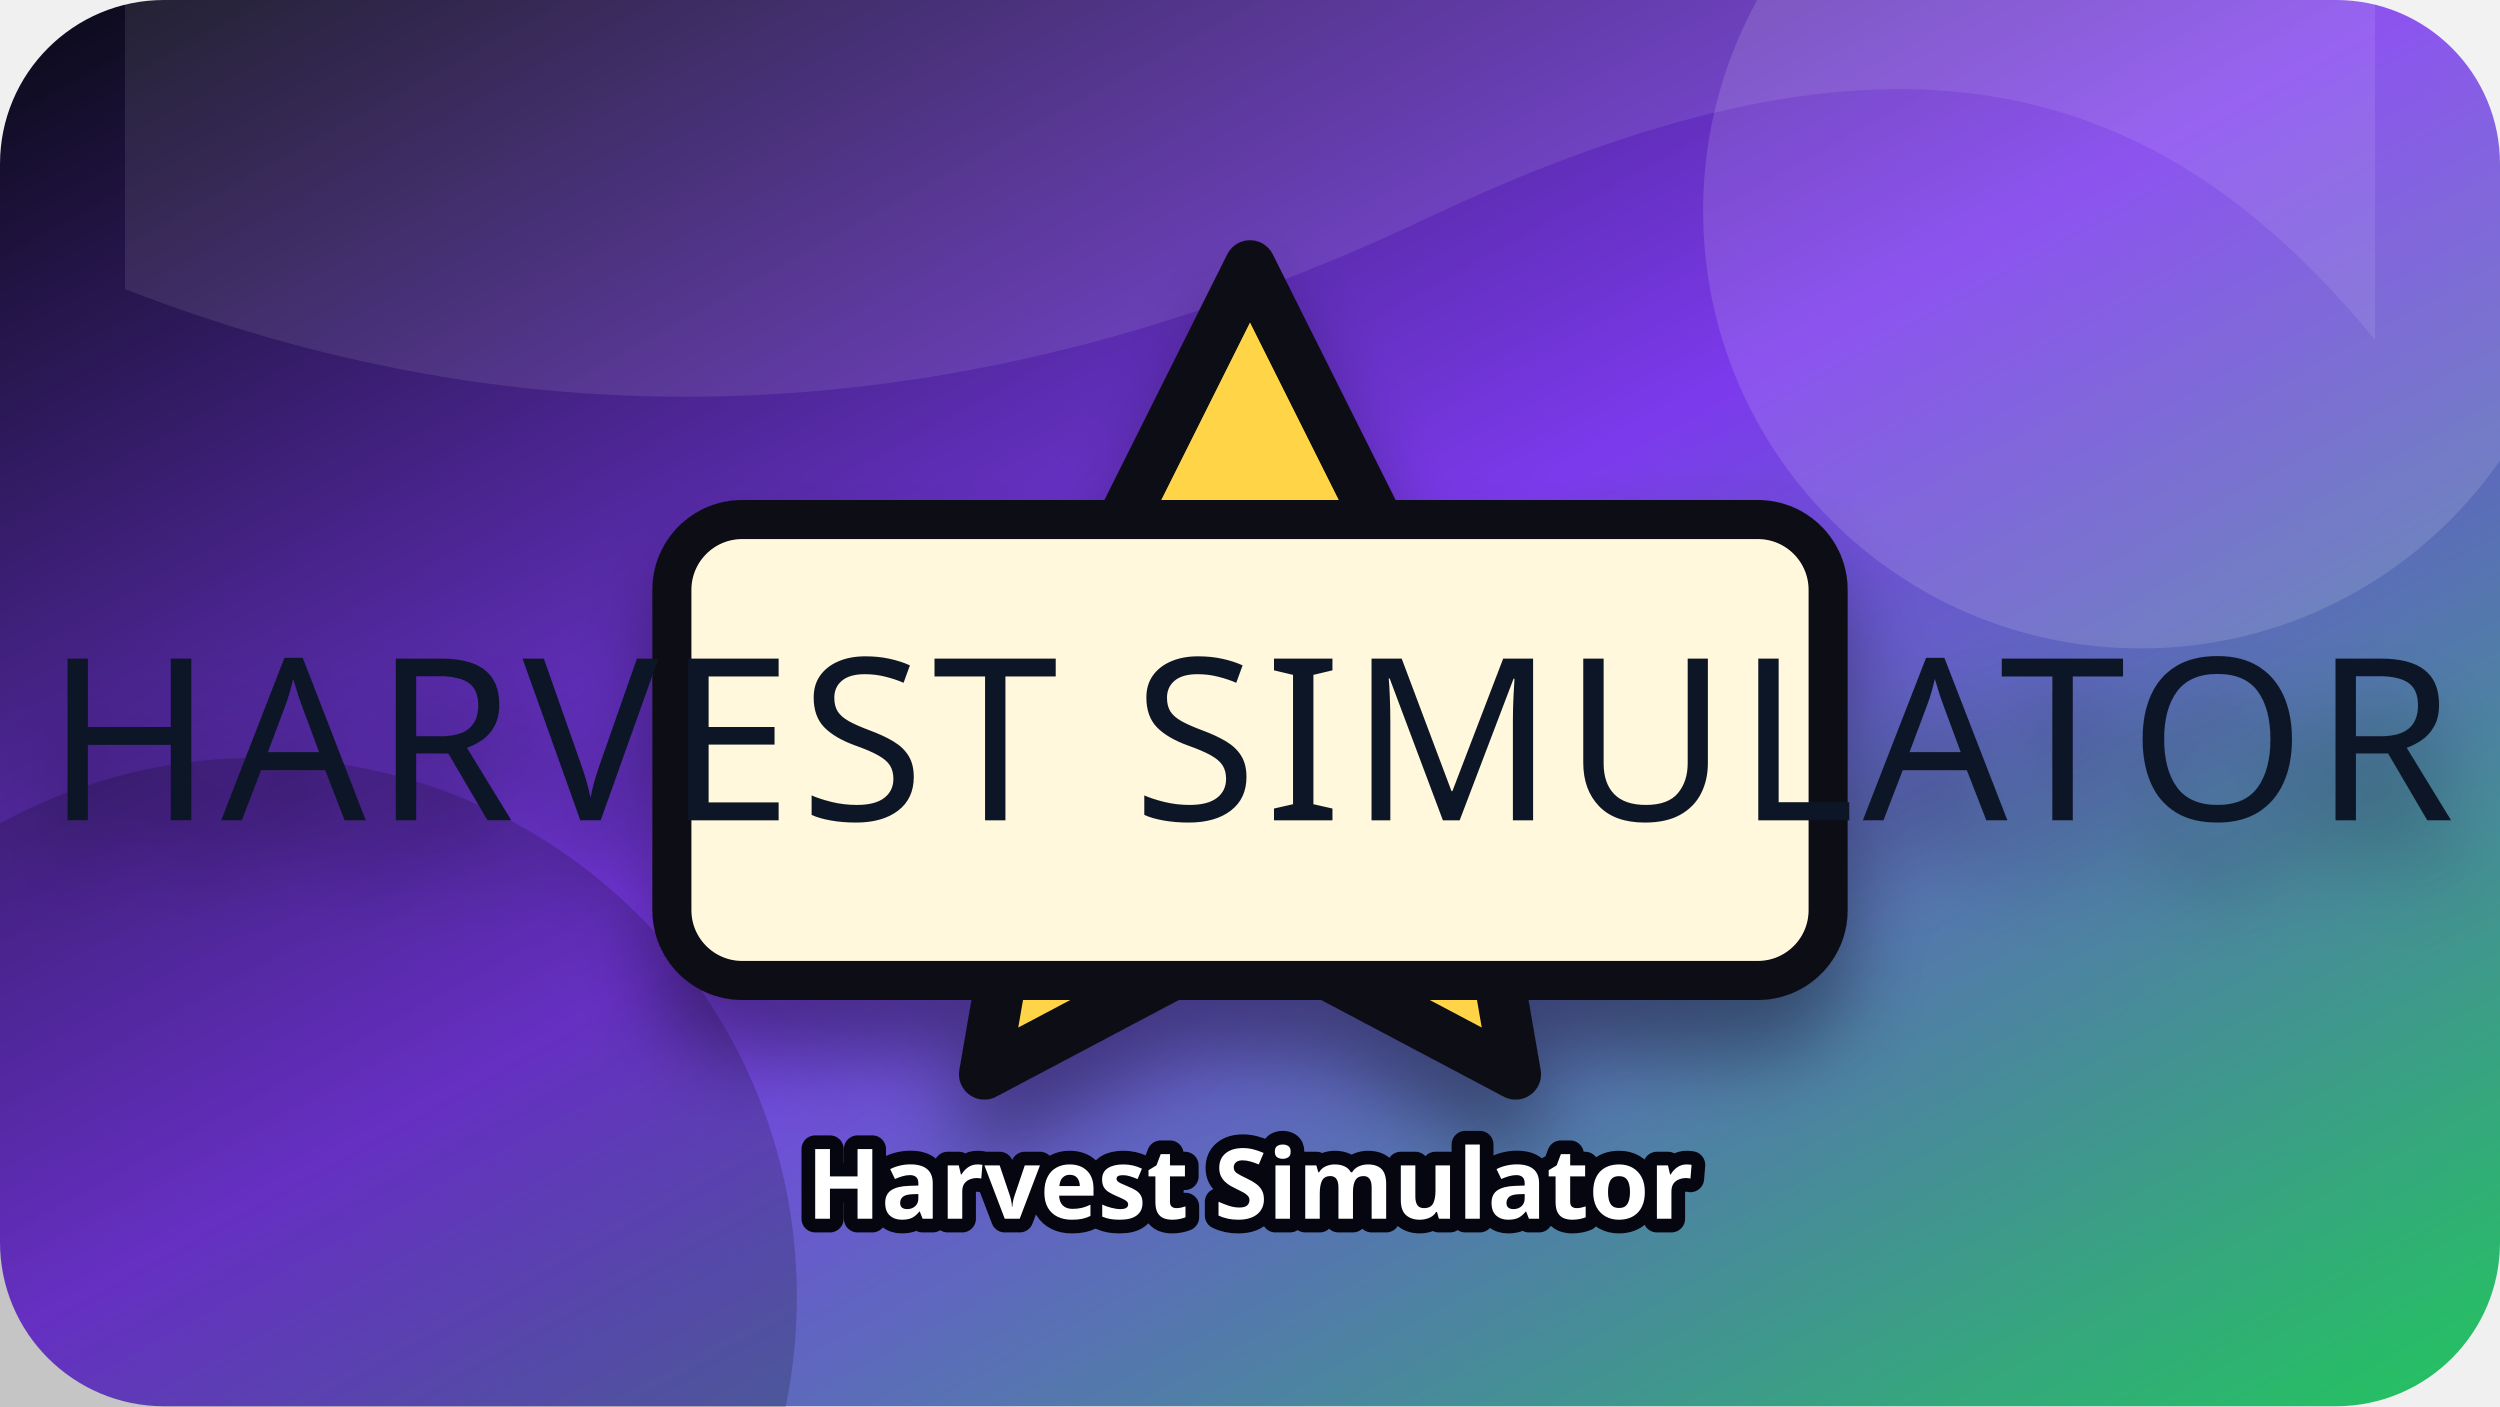
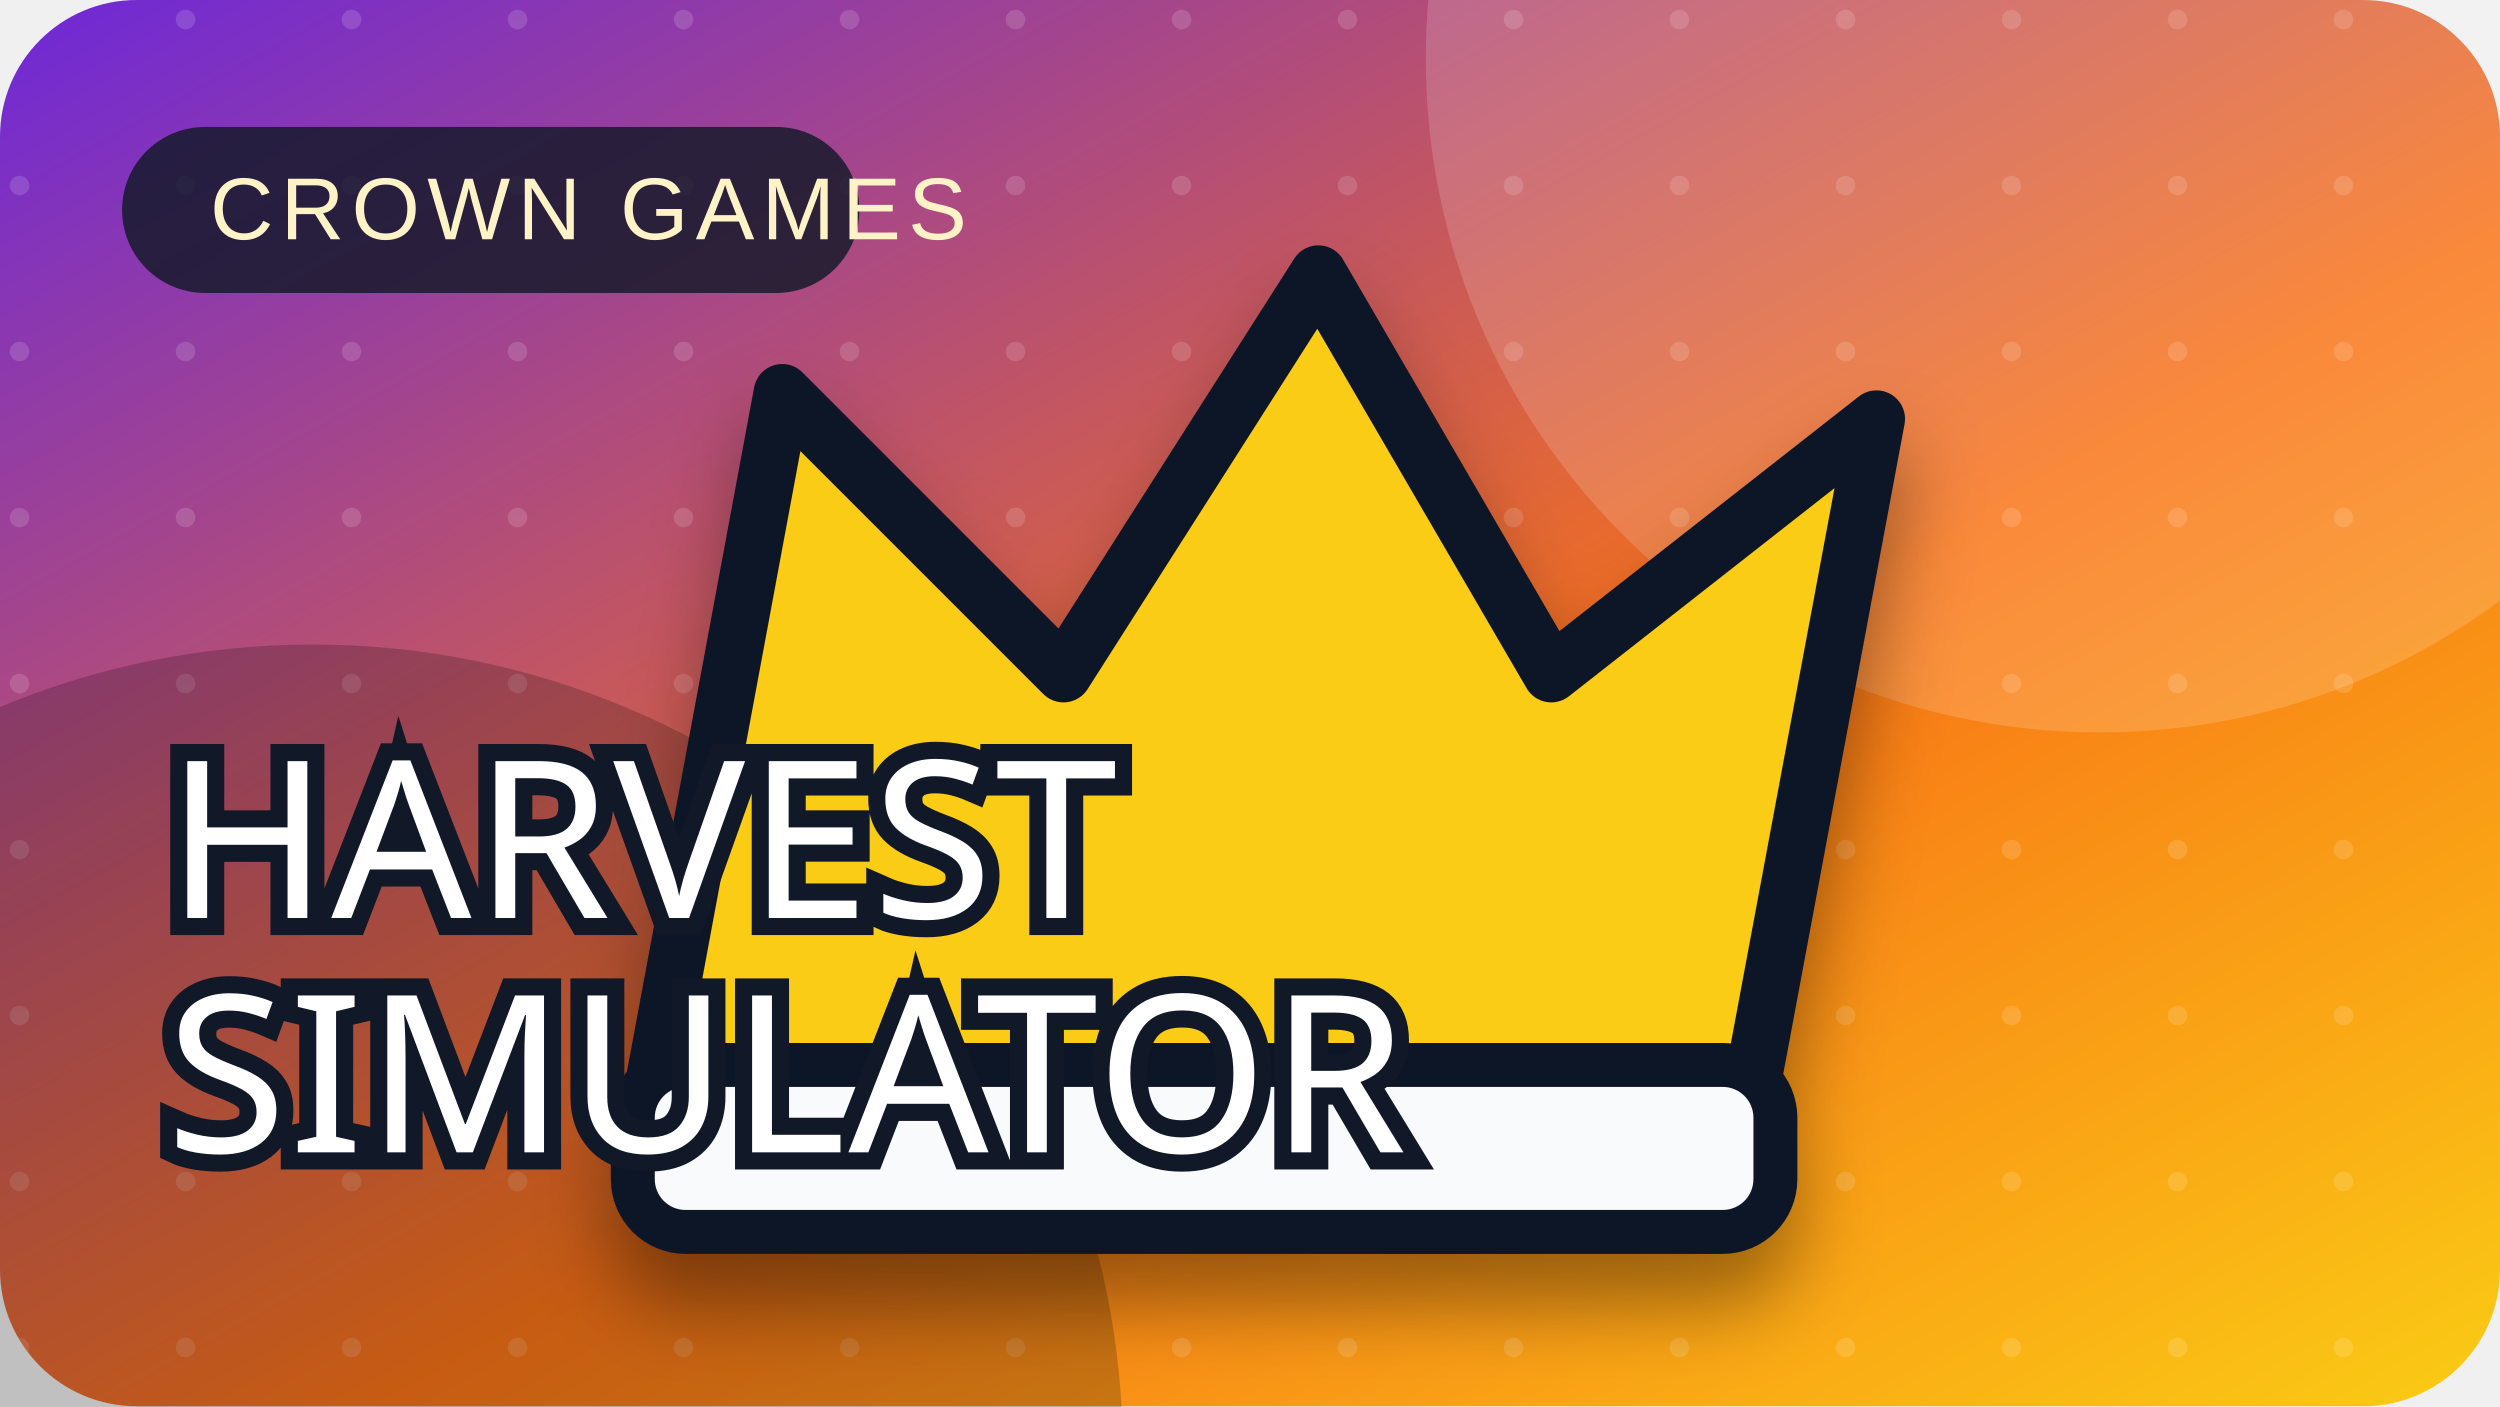
- <svg xmlns="http://www.w3.org/2000/svg" width="640" height="360" viewBox="0 0 640 360" role="img" aria-label="Harvest Simulator">
+ <svg xmlns="http://www.w3.org/2000/svg" width="512" height="288" viewBox="0 0 512 288" role="img" aria-label="Harvest Simulator">
  <defs>
-     <linearGradient id="bg" x1="0" y1="0" x2="1" y2="1">
-       <stop offset="0" stop-color="#080914" />
-       <stop offset=".48" stop-color="#7c3aed" />
-       <stop offset="1" stop-color="#22c55e" />
+     <linearGradient id="g2316658555bg" x1="0" y1="0" x2="1" y2="1">
+       <stop offset="0" stop-color="#6d28d9" />
+       <stop offset=".58" stop-color="#f97316" />
+       <stop offset="1" stop-color="#facc15" />
    </linearGradient>
-     <filter id="shadow" x="-20%" y="-20%" width="140%" height="150%">
-       <feDropShadow dx="0" dy="14" stdDeviation="10" flood-color="#000" flood-opacity=".38" />
+     <filter id="g2316658555shadow" x="-20%" y="-20%" width="140%" height="140%">
+       <feDropShadow dx="0" dy="12" stdDeviation="9" flood-color="#000" flood-opacity=".38" />
    </filter>
+     <pattern id="g2316658555dots" width="34" height="34" patternUnits="userSpaceOnUse">
+       <circle cx="4" cy="4" r="2" fill="#fff" opacity=".2" />
+     </pattern>
  </defs>
-   <rect width="640" height="360" rx="42" fill="url(#bg)" />
-   <circle cx="548" cy="54" r="112" fill="#fff" opacity=".13" />
-   <circle cx="66" cy="332" r="138" fill="#000" opacity=".18" />
-   <path d="M32 74c108 42 219 36 333-18s184-41 243 31v-119H32z" fill="#fff" opacity=".09" />
-   <g filter="url(#shadow)" transform="translate(0 -2)">
-     <path d="M320 70l34 68 75 11-54 53 13 75-68-36-68 36 13-75-54-53 75-11z" fill="#ffd447" stroke="#090914" stroke-width="13" stroke-linejoin="round" />
-     <rect x="172" y="135" width="296" height="118" rx="18" fill="#fff8dc" stroke="#090914" stroke-width="10" />
-     <text x="320" y="212" text-anchor="middle" font-family="Impact, Arial Black, sans-serif" font-size="58" fill="#111827" letter-spacing="2">HARVEST SIMULATOR</text>
+   <rect width="512" height="288" rx="28" fill="url(#g2316658555bg)" />
+   <rect width="512" height="288" rx="28" fill="url(#g2316658555dots)" opacity=".7" />
+   <circle cx="430" cy="12" r="138" fill="#fff" opacity=".16" />
+   <circle cx="64" cy="298" r="166" fill="#000" opacity=".2" />
+   <g filter="url(#g2316658555shadow)" transform="translate(18 -6) scale(.9)">
+     <path d="M158 96l64 64 58-91 53 91 74-58-28 150H129z" fill="#facc15" stroke="#111827" stroke-width="13" stroke-linejoin="round" />
+     <rect x="124" y="249" width="260" height="38" rx="12" fill="#f8fafc" stroke="#111827" stroke-width="10" />
  </g>
-   <text x="320" y="312" text-anchor="middle" font-family="Trebuchet MS, Verdana, sans-serif" font-size="25" font-weight="900" fill="#fff" paint-order="stroke" stroke="#05060f" stroke-width="7" stroke-linejoin="round">Harvest Simulator</text>
+   <rect x="25" y="26" width="151" height="34" rx="17" fill="#111827" opacity=".82" />
+   <text x="43" y="49" font-size="18" font-family="Arial Black, Arial, sans-serif" fill="#fef3c7" letter-spacing="1.5">CROWN GAMES</text>
+   <text x="34" y="188" font-size="45" font-family="Impact, Arial Black, sans-serif" fill="#fff" stroke="#111827" stroke-width="7" paint-order="stroke" letter-spacing=".5">HARVEST</text>
+   <text x="34" y="236" font-size="45" font-family="Impact, Arial Black, sans-serif" fill="#fff" stroke="#111827" stroke-width="7" paint-order="stroke" letter-spacing=".5">SIMULATOR</text>
</svg>
